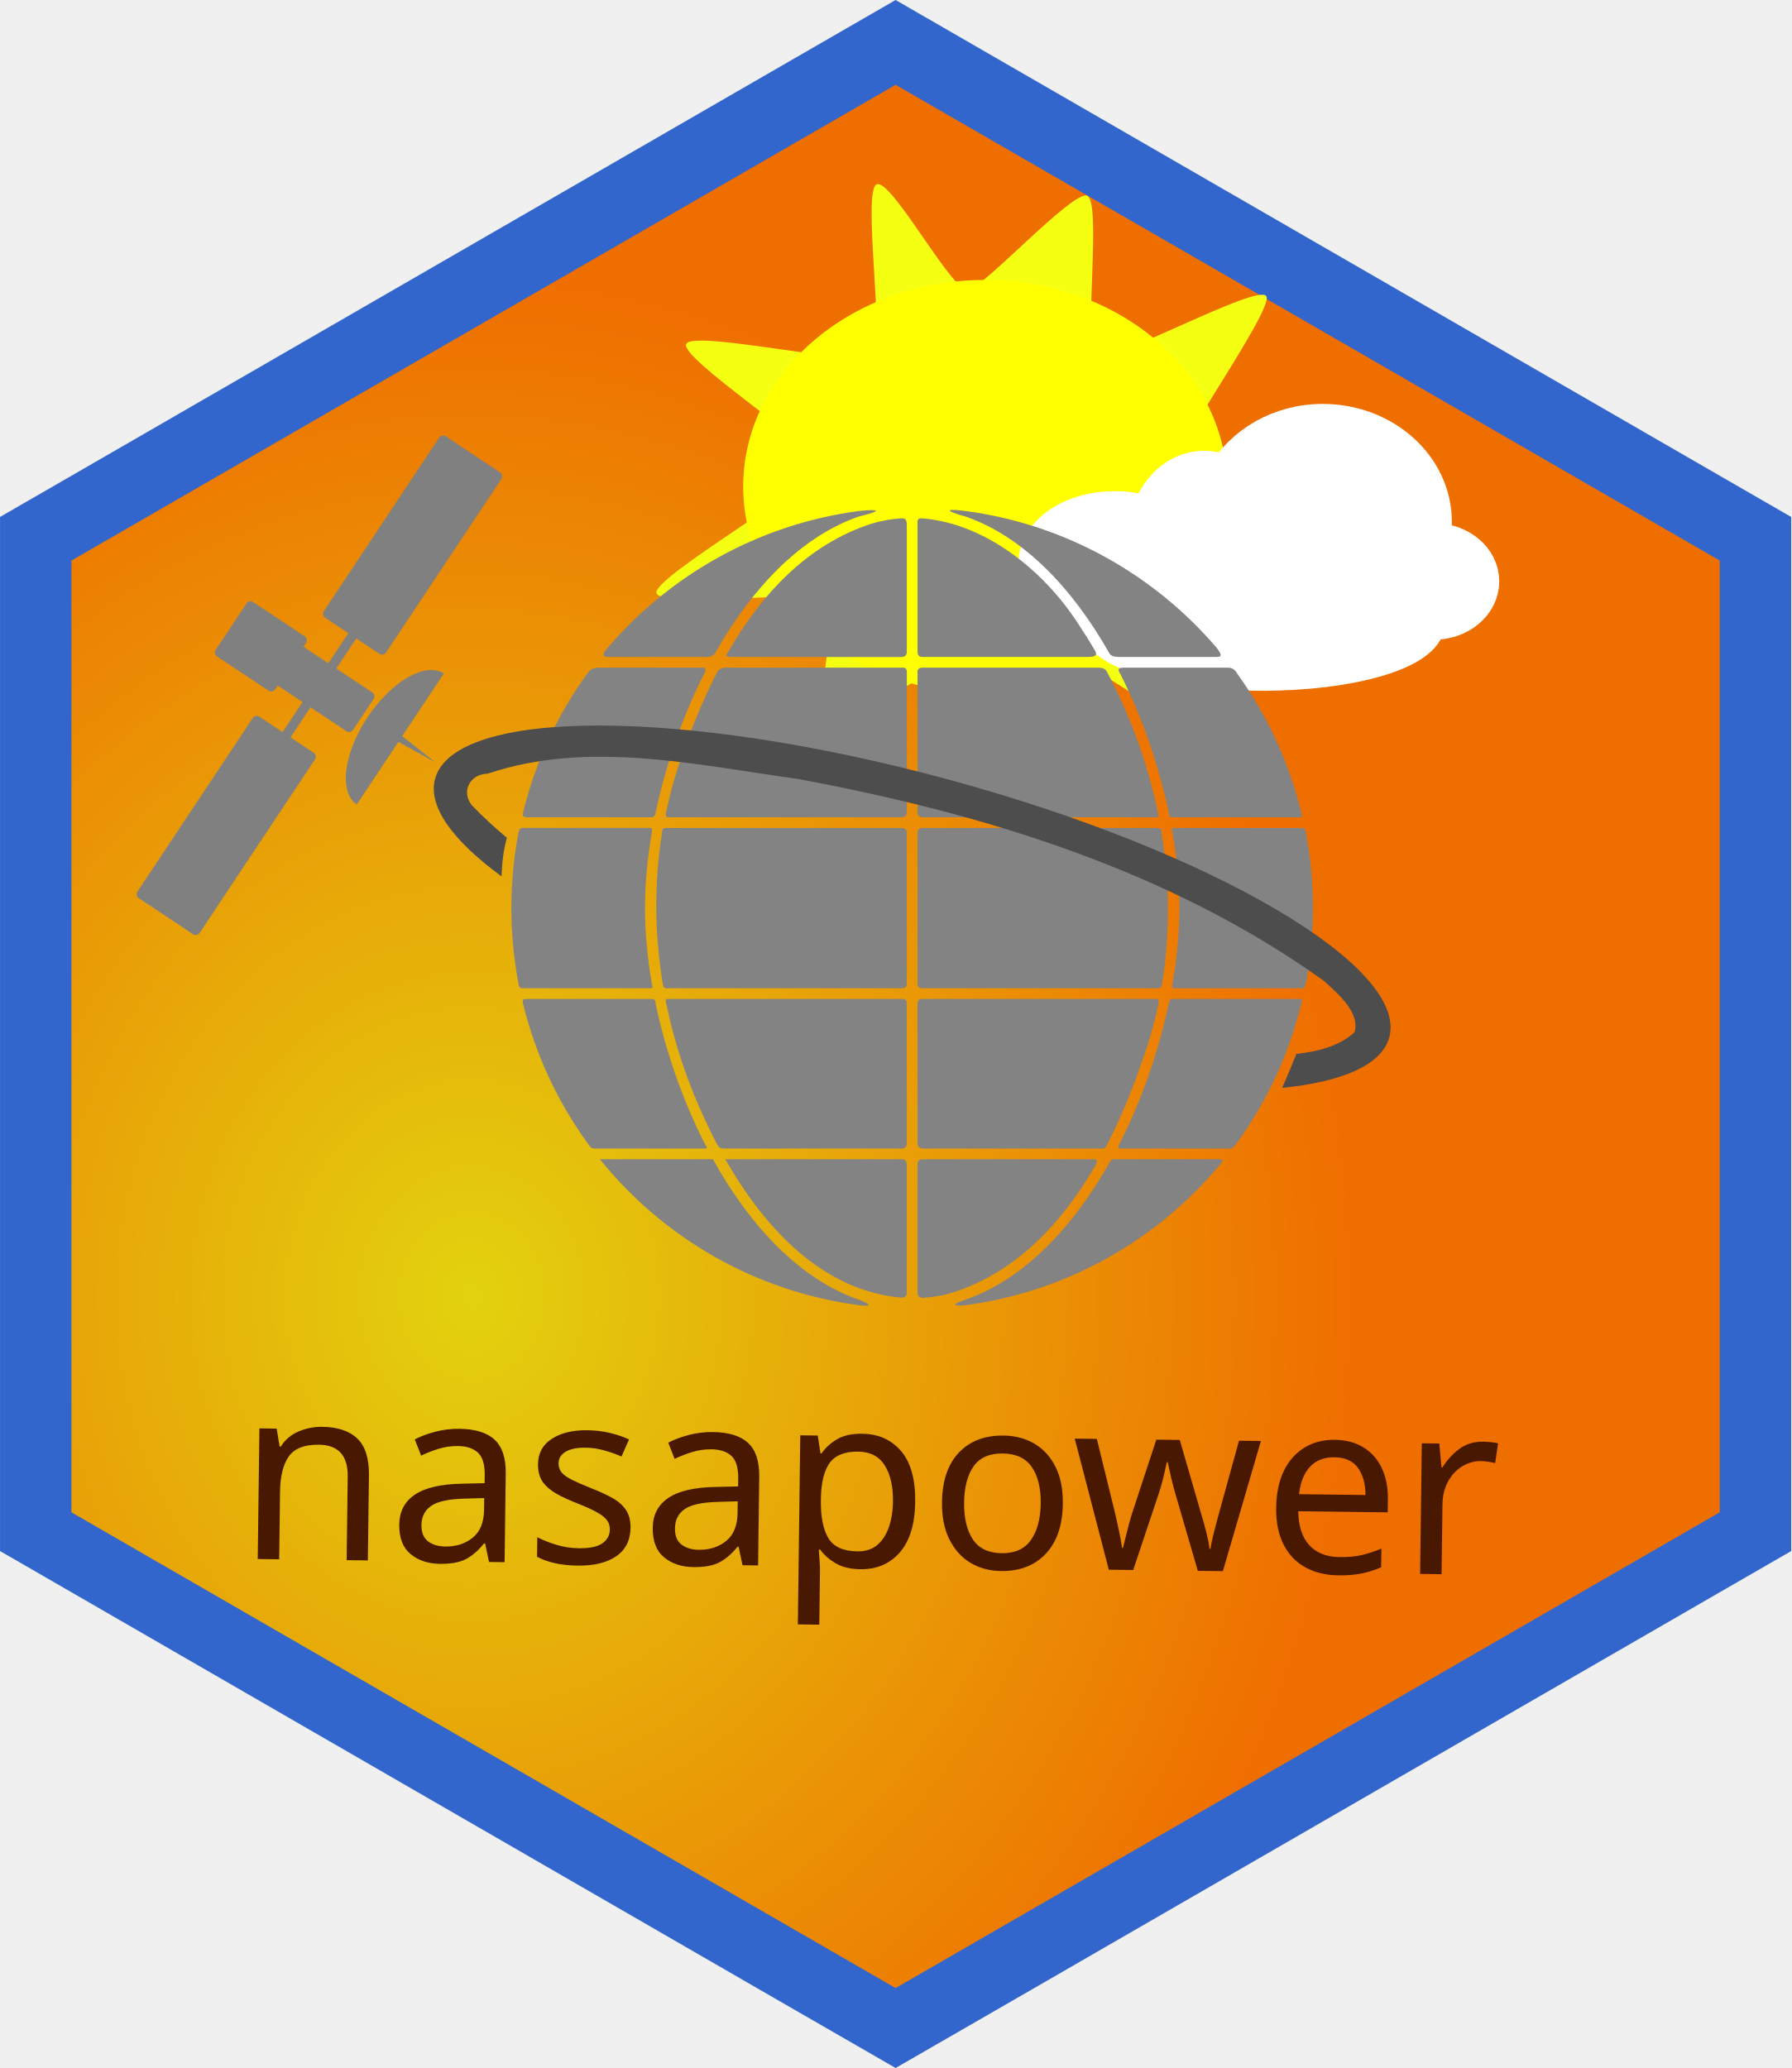
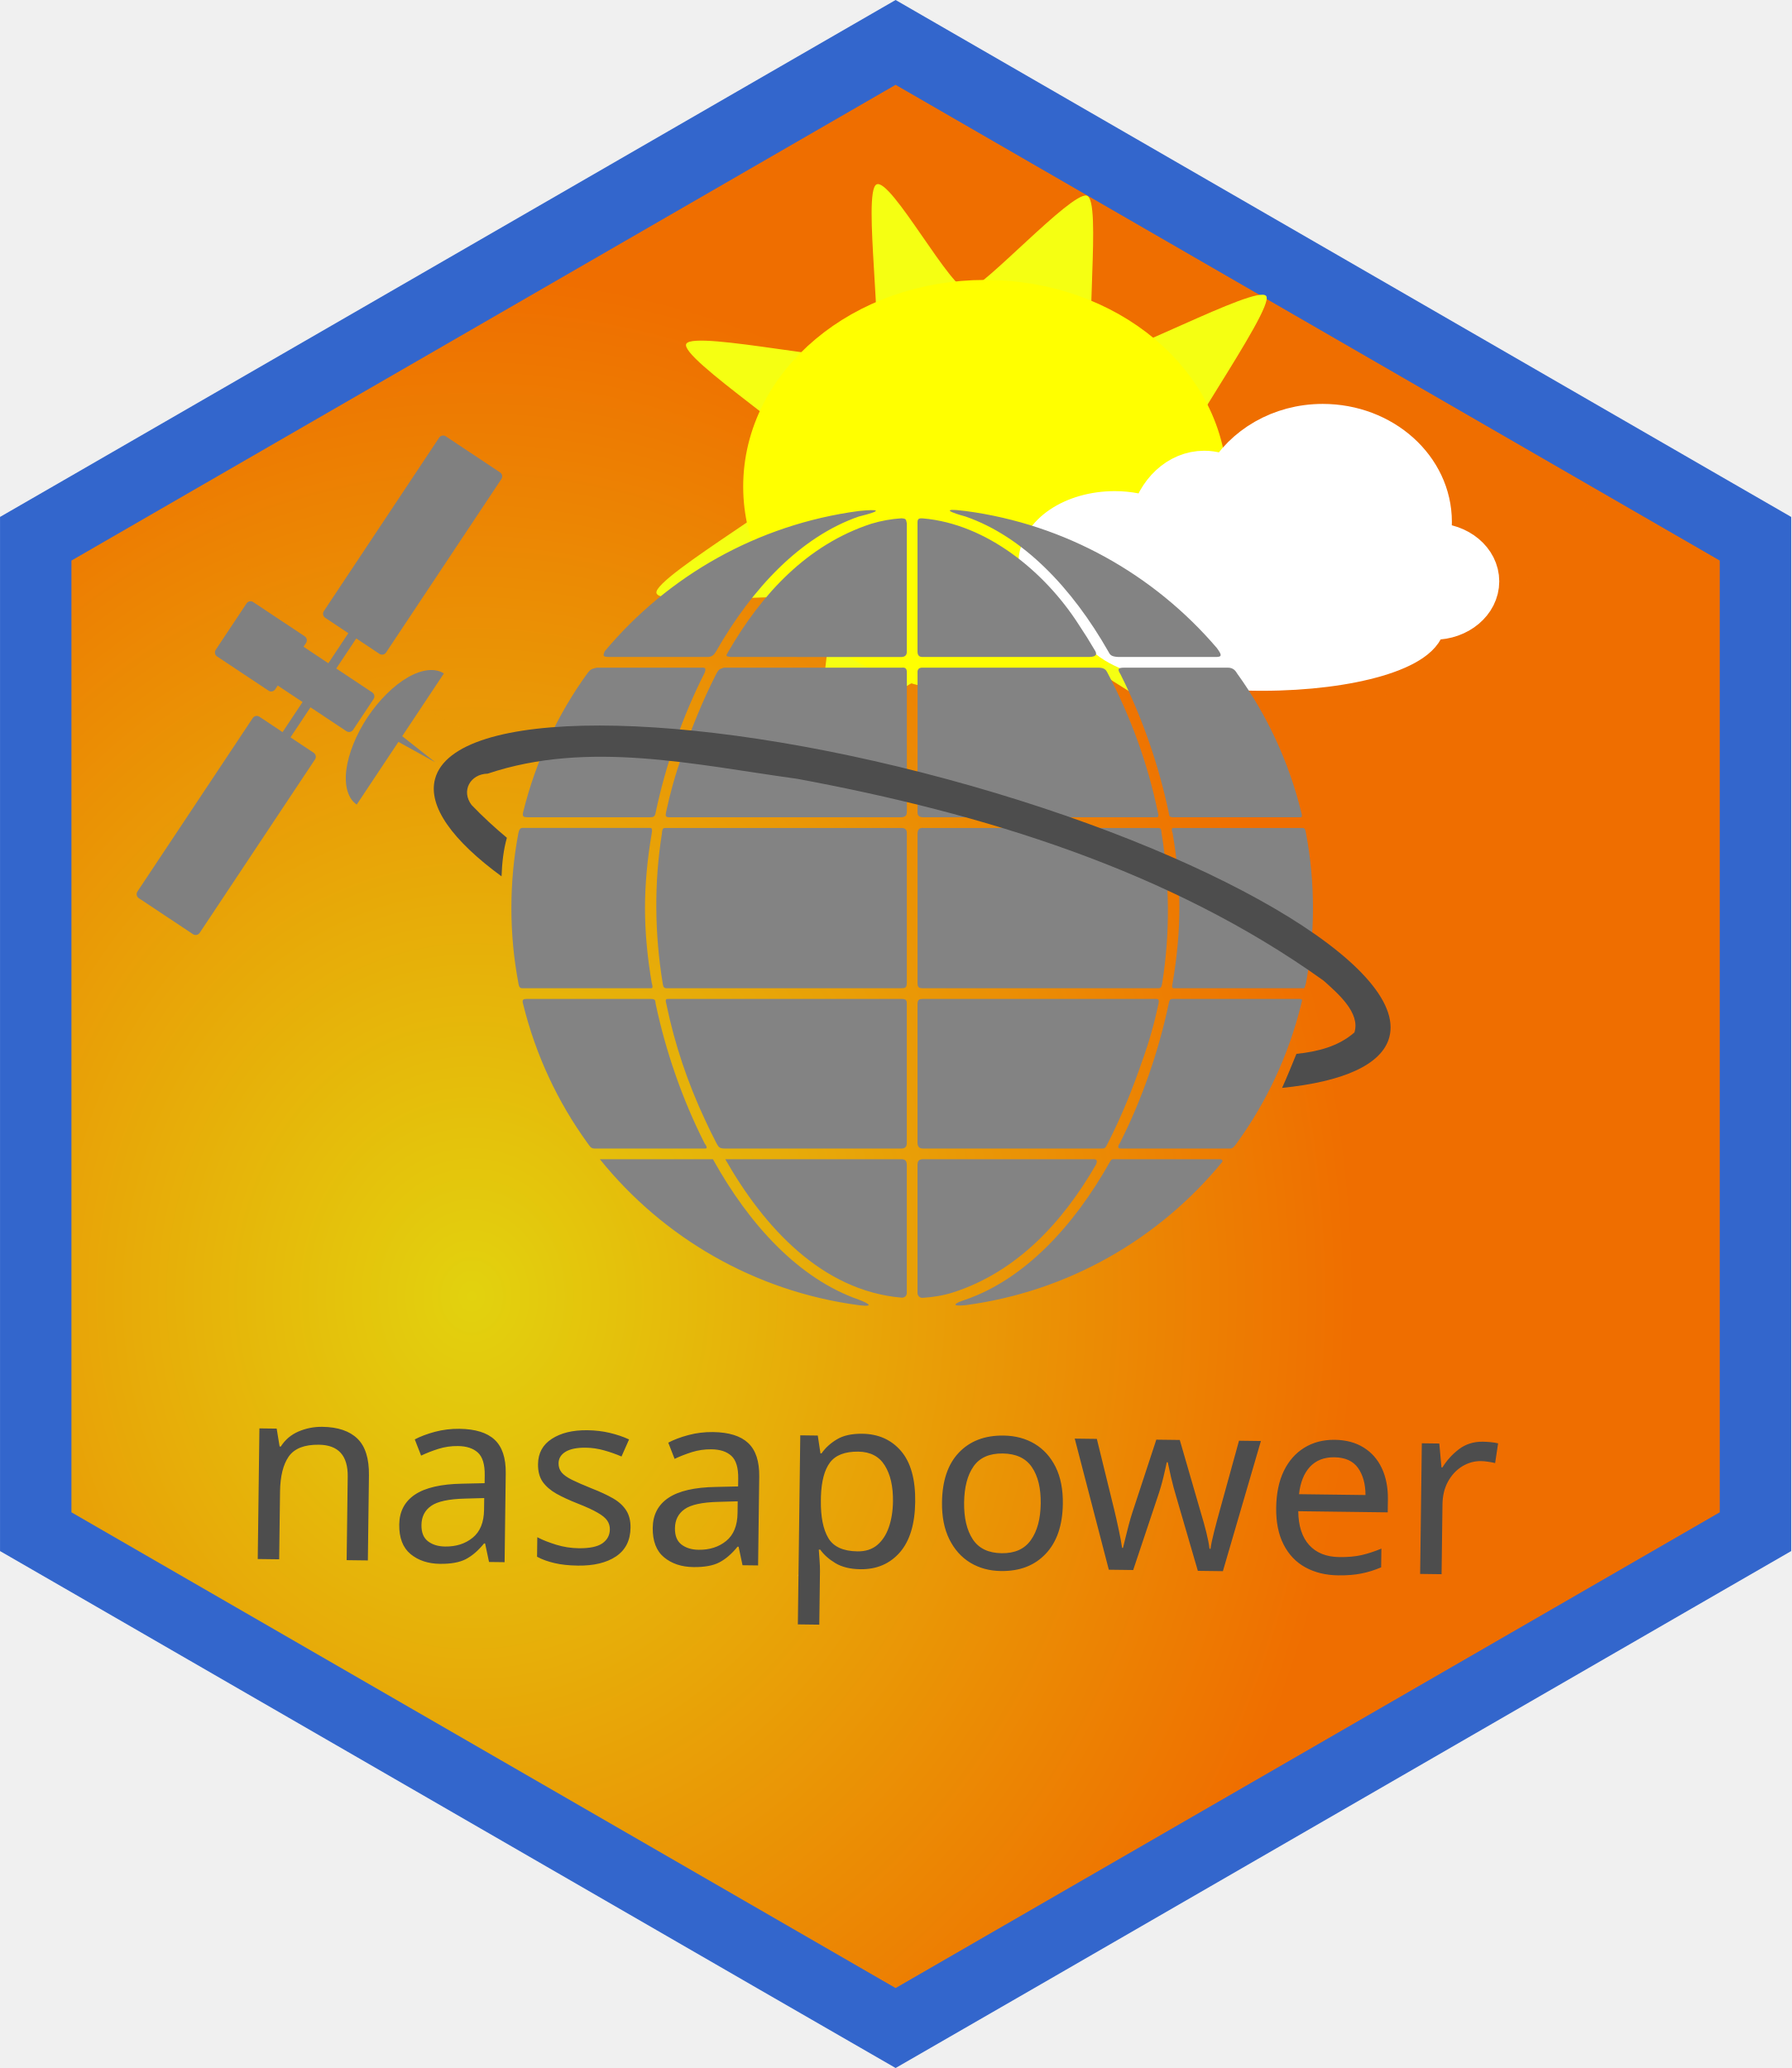
<svg xmlns="http://www.w3.org/2000/svg" xmlns:xlink="http://www.w3.org/1999/xlink" id="svg2" viewBox="0 0 248.031 286.411" version="1.1" width="7cm" height="8.083cm">
  <defs id="defs4">
    <linearGradient id="linearGradient4187">
      <stop style="stop-color:#e2d20e;stop-opacity:1;" offset="0" id="stop4189" />
      <stop style="stop-color:#ef6e00;stop-opacity:1" offset="1" id="stop4191" />
    </linearGradient>
    <style id="style22186">.cls-1{fill:none;}.cls-2{fill:#ba6f38;}.cls-3{clip-path:url(#clip-path);}.cls-4{fill:#ed7d15;}.cls-5{opacity:0.25;fill:url(#linear-gradient);}.cls-6{fill:#ac5d12;}.cls-7{clip-path:url(#clip-path-2);}.cls-8{fill:#36a85d;}.cls-9{fill:#e6b35a;}.cls-10{fill:#fff;}.cls-11{opacity:0.94;}</style>
    <clipPath id="clip-path">
      <polygon id="polygon22189" points="728.2,636.6 369.5,845 2.8,636.6 2.8,214.5 369.5,7.4 369.5,7.4 728.2,214.5 " class="cls-1" style="fill:none" />
    </clipPath>
    <radialGradient xlink:href="#linearGradient4187" id="radialGradient4197" cx="193.673" cy="518.565" fx="193.673" fy="518.565" r="362.7" gradientTransform="matrix(0.9999999,0,0,1.154673,1.6295682e-5,-65.92175)" gradientUnits="userSpaceOnUse" />
    <radialGradient xlink:href="#linearGradient4187" id="radialGradient3409" gradientUnits="userSpaceOnUse" gradientTransform="matrix(0.9999999,0,0,1.154673,1.6295682e-5,-65.92175)" cx="193.673" cy="518.565" fx="193.673" fy="518.565" r="362.7" />
    <radialGradient xlink:href="#linearGradient4187" id="radialGradient3411" gradientUnits="userSpaceOnUse" gradientTransform="matrix(0.9999999,0,0,1.154673,1.6295682e-5,-65.92175)" cx="193.673" cy="518.565" fx="193.673" fy="518.565" r="362.7" />
  </defs>
  <g id="layer1" transform="translate(1837.828,64.46644)">
    <text xml:space="preserve" style="font-style:normal;font-weight:normal;font-size:40px;line-height:125%;font-family:sans-serif;letter-spacing:0px;word-spacing:0px;fill:#000000;fill-opacity:1;stroke:none;stroke-width:1px;stroke-linecap:butt;stroke-linejoin:miter;stroke-opacity:1" x="-1128.9" y="-11.741" id="text5476">
      <tspan id="tspan5478" x="-1128.9" y="-11.741" />
    </text>
    <g transform="matrix(0.7248484,1.295362,-1.295363,0.7248484,-671.2698,-964.1214)" id="g4147" style="fill:#004878;fill-opacity:1" />
    <g id="g3388">
      <g style="fill:url(#radialGradient4197);fill-opacity:1" transform="matrix(0.3375497,0,0,0.3375497,-1837.862,-64.804)" clip-path="url(#clip-path)" id="g22203" class="cls-3">
        <circle id="circle22205" r="442.1" cy="437.4" cx="365.5" class="cls-4" style="fill:url(#radialGradient3409);fill-opacity:1" />
        <ellipse id="ellipse22207" ry="234.6" rx="315.2" cy="105.8" cx="366.9" class="cls-5" style="opacity:0.25;fill:url(#radialGradient3411);fill-opacity:1" />
      </g>
      <path id="path22209" d="m -1599.687,1.423 -93.771,-54.143 -20.354,-11.747 -20.354,11.747 -93.771,54.143 -9.89,5.705 0,143.222 9.89,5.705 94.919,54.818 19.207,11.072 19.207,-11.072 94.919,-54.818 9.89,-5.705 0,-143.222 z m 0,143.56 -114.126,65.89 -114.126,-65.89 0,-131.813 114.126,-65.89 0,0 114.126,65.89 0,131.813 z" class="cls-6" style="fill:#3366cc;fill-opacity:1" />
      <path id="path22217" d="m -1727.483,153.894 0.304,-0.304 -0.101,0 z" class="cls-9" style="fill:#e6b35a" />
-       <text transform="matrix(0.9999178,0.01282182,-0.01282182,0.9999178,0,0)" id="text4366" y="174.546" x="-1802.925" style="font-style:normal;font-weight:normal;font-size:33.755px;line-height:125%;font-family:sans-serif;letter-spacing:0px;word-spacing:0px;fill:#481800;fill-opacity:1;stroke:none;stroke-width:1px;stroke-linecap:butt;stroke-linejoin:miter;stroke-opacity:1" xml:space="preserve">
-         <tspan style="font-style:normal;font-variant:normal;font-weight:normal;font-stretch:normal;font-size:33.755px;font-family:'Fira Code';-inkscape-font-specification:'Fira Code'" y="174.546" x="-1802.925" id="tspan4368">nasapower</tspan>
+       <text transform="matrix(0.9999178,0.01282182,-0.01282182,0.9999178,0,0)" id="text4366" y="174.546" x="-1802.925" style="font-style:normal;font-weight:normal;font-size:33.755px;line-height:125%;font-family:sans-serif;letter-spacing:0px;word-spacing:0px;fill:#4d4d4d;fill-opacity:1;stroke:none;stroke-width:1px;stroke-linecap:butt;stroke-linejoin:miter;stroke-opacity:1;" xml:space="preserve">
+         <tspan style="font-style:normal;font-variant:normal;font-weight:normal;font-stretch:normal;font-size:33.755px;font-family:'Fira Code';-inkscape-font-specification:'Fira Code';fill:#4d4d4d;fill-opacity:1;" y="174.546" x="-1802.925" id="tspan4368">nasapower</tspan>
      </text>
      <g clip-path="none" id="g4448">
        <path id="path4994" style="fill:#f5ff12" d="m 247.07,101.724 c -1.668,1.481 -21.795,-13.541 -23.996,-12.81 -2.2,0.731 -0.64,27.504 -2.872,27.555 -2.232,0.05 -13.475,-22.338 -15.431,-23.168 -1.957,-0.83 -11.2,10.184 -13.222,9.108 -2.022,-1.075 1.826,-18.316 0.652,-20.173 -1.174,-1.856 -23.3,0.987 -23.877,-1.181 -0.578,-2.168 22.548,-15.416 22.655,-17.649 0.107,-2.232 -19.657,-14.956 -18.519,-16.881 1.139,-1.925 24.155,3.269 25.85,1.737 1.694,-1.531 -1.505,-22.803 0.484,-23.804 1.99,-1.001 10.47,14.96 12.665,14.618 2.195,-0.343 14.157,-13.455 16.417,-13.076 2.26,0.379 -0.601,21.232 1.341,22.292 1.942,1.06 22.28,-10.114 23.543,-8.374 1.263,1.741 -14.627,23.729 -13.789,25.835 0.838,2.106 18.048,2.1 17.633,4.235 -0.415,2.136 -21.25,6.926 -21.923,9.048 -0.674,2.122 14.058,21.206 12.39,22.687 z" transform="translate(-1915.251,-63.38231)" />
        <g id="g4444">
          <ellipse style="fill:#ffff00;fill-opacity:1;stroke:#ffff00;stroke-width:6.154;stroke-miterlimit:0.5;stroke-opacity:1" id="path4996" cx="-1701.404" cy="2.921" rx="30.436" ry="25.541" />
          <path id="path4990" style="fill:#ffffff;stroke:#ffffff;stroke-width:6.154;stroke-linecap:round;stroke-linejoin:round;stroke-miterlimit:0.5;stroke-opacity:1" d="m -1654.669,-5.449 c -5.8,0 -10.76,3.021 -13.2,7.36 -0.97,-0.543 -2.05,-0.875 -3.2,-0.875 -3.46,0 -6.34,2.785 -7.23,6.566 -1.52,-0.6 -3.28,-0.972 -5.16,-0.972 -5.67,0 -10.27,3.102 -10.27,6.923 0,3.448 3.77,6.285 8.67,6.809 -0.22,0.372 -0.4,0.744 -0.4,1.135 0,3.658 10.03,6.631 22.38,6.631 12.35,0 22.37,-2.973 22.37,-6.631 0,-0.246 -0.16,-0.474 -0.25,-0.713 0.54,0.134 1.09,0.275 1.68,0.275 3.3,0 5.98,-2.246 5.98,-5.01 0,-2.763 -2.68,-4.993 -5.98,-4.993 -0.4,0 -0.76,0.13 -1.14,0.194 0.33,-1.105 0.56,-2.238 0.56,-3.437 0,-7.315 -6.63,-13.262 -14.81,-13.262 z" />
        </g>
      </g>
      <g clip-path="none" id="layer1-7" transform="matrix(0.74,0,0,-0.74,-1982.586,464.5071)">
        <path id="path3882" style="fill:#838383" d="m 356.28,470.56 c -19.511,2.603 -36.642,12.695 -48.41,27.312 l 21.156,0 c 6.821,-12.328 16.125,-22.392 27.256,-26.269 0.627,-0.226 3.895,-1.537 -10e-4,-1.043 z m 20.009,1.028 c 10.995,3.812 20.211,13.662 27.014,25.772 0.307,0.527 0.34,0.512 0.995,0.512 l 19.501,0 c 0.592,0.003 0.65,-0.317 0.503,-0.545 -11.764,-14.335 -28.729,-24.214 -48.018,-26.773 -2.891,-0.28 -2.095,0.366 0.006,1.034 z m -8.094,0.338 c -0.488,0 -0.888,0.407 -0.888,0.915 l 0,24.034 c 0.026,0.691 0.294,0.975 1.004,0.997 l 32.007,0 c 0.843,-0.007 0.474,-0.732 0.403,-0.976 -6.233,-10.804 -14.805,-20.111 -26.789,-23.962 -1.814,-0.583 -3.712,-0.872 -5.625,-1 -0.042,-0.006 -0.068,-0.009 -0.112,-0.009 z m -3.888,0.04 c -14.864,1.277 -25.747,13.198 -32.969,25.906 l 33.008,0 c 0.704,-0.026 0.928,-0.355 0.96,-1.03 l 0,-24.001 c 0,-0.497 -0.387,-0.875 -0.875,-0.875 z m -58.734,28.901 c -5.581,7.693 -9.714,16.489 -12.056,25.998 -0.298,0.962 0.065,1.008 0.791,1.008 l 23.007,0 c 1.061,-0.005 0.863,-0.283 1.008,-0.984 1.861,-8.788 4.963,-17.812 9.136,-26.036 0.818,-1.106 0.176,-0.992 -0.143,-0.981 l -20.449,0 c -0.699,-0.013 -0.935,0.508 -1.293,0.995 z m 24.1,0.029 c -0.741,1.424 -1.435,2.845 -2.085,4.258 -3.257,6.917 -5.721,14.226 -7.265,21.702 -0.294,1.114 -0.042,0.998 0.497,1.016 l 43.492,0 c 0.788,-0.014 1.021,-0.162 0.994,-1.007 l 0,-25.993 c -0.017,-0.648 -0.331,-0.998 -0.993,-1 l -33.009,0 c -1.04,-0.004 -1.22,0.242 -1.631,1.023 z m 37.634,-0.012 0,26 c 0.012,0.881 0.314,0.985 0.995,0.989 l 43.689,0 c 0.408,-0.017 0.585,-0.15 0.392,-1.002 -0.756,-3.566 -1.756,-7.096 -3.013,-10.56 -1.748,-5.112 -3.869,-10.387 -6.454,-15.446 -0.412,-0.85 -0.506,-0.991 -1.14,-0.992 l -33.453,0 c -0.649,-0.003 -0.983,0.339 -1.015,1.011 z m 37.86,-0.009 c 4.178,8.239 7.282,17.281 9.139,26.083 0.186,0.944 0.388,0.895 0.834,0.915 l 23.58,0 c 0.727,0.006 0.569,-0.213 0.381,-0.999 -2.341,-9.512 -6.476,-18.311 -12.058,-26.006 -0.58,-0.799 -0.777,-0.985 -1.257,-0.995 l -20.467,0 c -0.799,-1.6e-4 -0.312,0.79 -0.151,1.002 z m -112.55,29.982 c -0.857,4.538 -1.307,9.229 -1.307,14.016 0,4.792 0.446,9.462 1.304,14.002 0.185,0.854 0.441,0.98 0.694,0.998 l 24.009,0 c 0.388,-0.018 0.343,-0.495 0.248,-1.039 -0.825,-4.849 -1.255,-9.562 -1.255,-13.961 0,-4.416 0.434,-9.147 1.264,-14.016 0.311,-1.008 0.059,-1.003 -0.239,-0.984 l -24.027,0 c -0.567,-0.007 -0.647,0.642 -0.691,0.984 z m 26.997,-1.3e-4 c -1.499,9.269 -1.614,18.738 -0.131,27.994 0.067,1.002 0.245,1.021 0.822,1.022 l 44.028,0 c 0.737,-0.025 1.002,-0.404 0.977,-1.001 l 0,-27.999 c -0.028,-0.87 -0.277,-0.987 -0.994,-1.001 l -43.993,0 c -0.551,0.023 -0.602,0.341 -0.709,0.984 z m 47.696,0.035 0,27.963 c 0.035,0.649 0.283,1.083 1.031,1.018 l 43.993,0 c 0.679,-0.03 0.547,-0.419 0.644,-0.998 1.508,-9.275 1.61,-18.734 0.124,-28.001 -0.147,-0.848 -0.264,-1 -0.768,-1.001 l -44.028,0 c -0.838,-0.008 -0.991,0.271 -0.995,1.019 z m 47.738,-0.02 c 0.829,4.864 1.262,9.59 1.262,14.001 0,4.405 -0.431,9.125 -1.259,13.981 -0.324,0.994 -0.115,1.008 0.252,1.019 l 24.009,0 c 0.566,-0.01 0.575,-0.389 0.69,-0.981 0.861,-4.545 1.308,-9.221 1.308,-14.019 0,-4.787 -0.45,-9.479 -1.308,-14.019 -0.312,-1.24 -0.365,-0.985 -0.69,-0.981 l -23.991,0 c -0.515,-0.002 -0.373,0.426 -0.273,0.999 z m -121.53,31.992 c 2.35,9.535 6.507,18.378 12.112,26.086 0.502,0.607 0.73,0.713 1.692,0.923 l 19.412,0 c 0.893,0.034 1.05,-0.057 0.727,-0.987 -4.171,-8.221 -7.271,-17.241 -9.132,-26.025 -0.139,-0.85 -0.389,-0.97 -0.974,-0.987 l -23.025,0 c -0.755,0.013 -1.025,0.106 -0.812,0.991 z m 26.746,-0.008 c 0.753,3.566 1.734,7.086 2.986,10.548 1.757,5.117 3.883,10.381 6.466,15.438 0.401,0.696 0.502,0.741 1.355,1.031 l 33.254,0 c 0.763,0.062 1.012,-0.161 0.988,-1.074 l 0,-25.937 c -0.027,-0.482 -0.123,-0.929 -0.994,-0.989 l -43.528,0 c -0.683,0.024 -0.661,0.332 -0.526,0.983 z m 47.048,0.006 0,26.004 c -0.069,0.753 0.316,1.054 1.048,1.007 l 32.92,0 c 1,-0.043 1.314,-0.416 1.581,-0.967 4.324,-8.189 7.537,-16.999 9.41,-26.053 0.287,-1.089 0.016,-0.959 -0.508,-0.98 l -43.456,0 c -0.671,0.013 -1.039,0.309 -0.995,0.989 z m 46.983,-0.002 c -1.842,8.7 -4.902,17.632 -9.012,25.789 -0.625,0.976 -0.461,1.227 0.766,1.223 l 19.279,0 c 1.114,0.02 1.514,-0.644 1.816,-1.13 5.526,-7.654 9.627,-16.416 11.957,-25.859 0.338,-1.198 -0.002,-1.014 -0.395,-1.012 l -23.615,0 c -0.768,0.02 -0.658,0.325 -0.795,0.987 z m -105.52,30.078 c 11.747,14.043 28.525,23.726 47.571,26.255 3.884,0.395 4.552,0.09 -0.023,-1.035 -10.838,-3.759 -19.948,-13.385 -26.721,-25.259 -0.337,-0.565 -0.691,-0.959 -1.406,-1.026 l -18.812,0 c -0.877,0.056 -0.99,0.155 -0.61,1.064 z m 23.128,-0.071 c 6.213,10.76 14.769,20.037 26.779,23.945 1.87,0.566 3.745,0.887 5.603,1.012 0.909,-0.058 0.86,-0.192 1.022,-0.94 l 0,-23.982 c 0.022,-0.658 -0.311,-1.006 -1,-1.041 l -31.975,0.012 c -0.919,0.129 -0.966,0.128 -0.43,0.993 z m 35.404,0.002 0,24.015 c -0.031,0.839 0.183,0.981 1.046,0.92 11.857,-1.027 22.747,-9.909 29.141,-19.899 1.047,-1.559 2.034,-3.148 2.985,-4.766 0.347,-0.56 0.54,-1.204 -0.939,-1.265 l -31.219,0 c -0.624,-0.036 -1.012,0.232 -1.014,0.995 z m 35.732,-0.017 c -6.779,11.902 -15.905,21.552 -26.765,25.312 -2.446,0.651 -5.128,1.676 0.019,1.026 18.762,-2.498 35.32,-11.938 47.035,-25.648 0.93,-1.265 0.96,-1.635 -0.007,-1.668 l -18.478,0 c -1.271,0.071 -1.506,0.386 -1.805,0.979 z" />
        <path id="path4024" style="fill:#4d4d4d" d="m 435.53,511.22 c 0.965,2.122 1.817,4.266 2.688,6.375 0.002,0.004 0.03,-0.004 0.031,0 3.996,0.42 7.812,1.383 10.812,4 1.175,3.673 -3.128,7.332 -5.75,9.688 -28.847,20.674 -63.796,31.347 -98.5,37.781 -19.103,2.632 -39.129,7.283 -57.938,0.969 -3.253,-0.056 -5.032,-3.24 -3,-5.875 2.101,-2.189 4.296,-4.209 6.594,-6.125 -0.649,-2.294 -0.909,-4.742 -1,-7.219 -9.132,6.683 -13.834,13.093 -12.438,18.25 3.61,13.327 46.503,13.295 95.812,-0.062 49.309,-13.357 86.36,-34.986 82.75,-48.312 -1.401,-5.173 -8.743,-8.321 -20.062,-9.469 z" />
      </g>
      <g transform="matrix(0.1660662,-0.249844,0.249844,0.1660662,-2006.626,65.55375)" id="layer1-3">
        <path id="path9574" d="m 477.69,477.655 c -1.227,0 -2.215,0.988 -2.215,2.215 l 0,28.541 c 0,1.227 0.988,2.215 2.215,2.215 l 2.101,0 0,13.762 -16.664,0 0,-12.839 c 0,-1.227 -0.988,-2.215 -2.216,-2.215 l -96.15,0 c -1.227,0 -2.215,0.988 -2.215,2.215 l 0,30.066 c 0,1.227 0.988,2.215 2.215,2.215 l 96.15,0 c 1.227,0 2.216,-0.988 2.216,-2.215 l 0,-12.839 16.664,0 0,19.932 c 0,1.227 0.988,2.215 2.215,2.215 l 17.078,0 c 1.227,0 2.215,-0.988 2.215,-2.215 l 0,-19.932 16.666,0 0,12.839 c 0,1.227 0.988,2.215 2.216,2.215 l 96.15,0 c 1.227,0 2.215,-0.988 2.215,-2.215 l 0,-30.066 c 0,-1.227 -0.988,-2.215 -2.215,-2.215 l -96.15,0 c -1.227,0 -2.216,0.988 -2.216,2.215 l 0,12.839 -16.666,0 0,-13.762 2.101,0 c 1.227,0 2.215,-0.988 2.215,-2.215 l 0,-28.541 c 0,-1.227 -0.988,-2.215 -2.215,-2.215 l -25.711,0 z m 12.856,75.593 c -9.512,0 -18.966,1.957 -25.692,5.321 -6.726,3.363 -10.641,8.09 -10.641,12.846 l 34.756,0 1.577,19.359 1.577,-19.359 34.756,0 c 0,-4.756 -3.915,-9.483 -10.641,-12.846 -6.726,-3.363 -16.18,-5.321 -25.692,-5.321 z" style="color:#000000;clip-rule:nonzero;display:inline;overflow:visible;visibility:visible;color-interpolation:sRGB;color-interpolation-filters:linearRGB;fill:#808080;fill-opacity:1;fill-rule:nonzero;stroke:none;stroke-width:15;marker:none;color-rendering:auto;image-rendering:auto;shape-rendering:auto;text-rendering:auto;enable-background:accumulate" />
      </g>
    </g>
  </g>
</svg>
